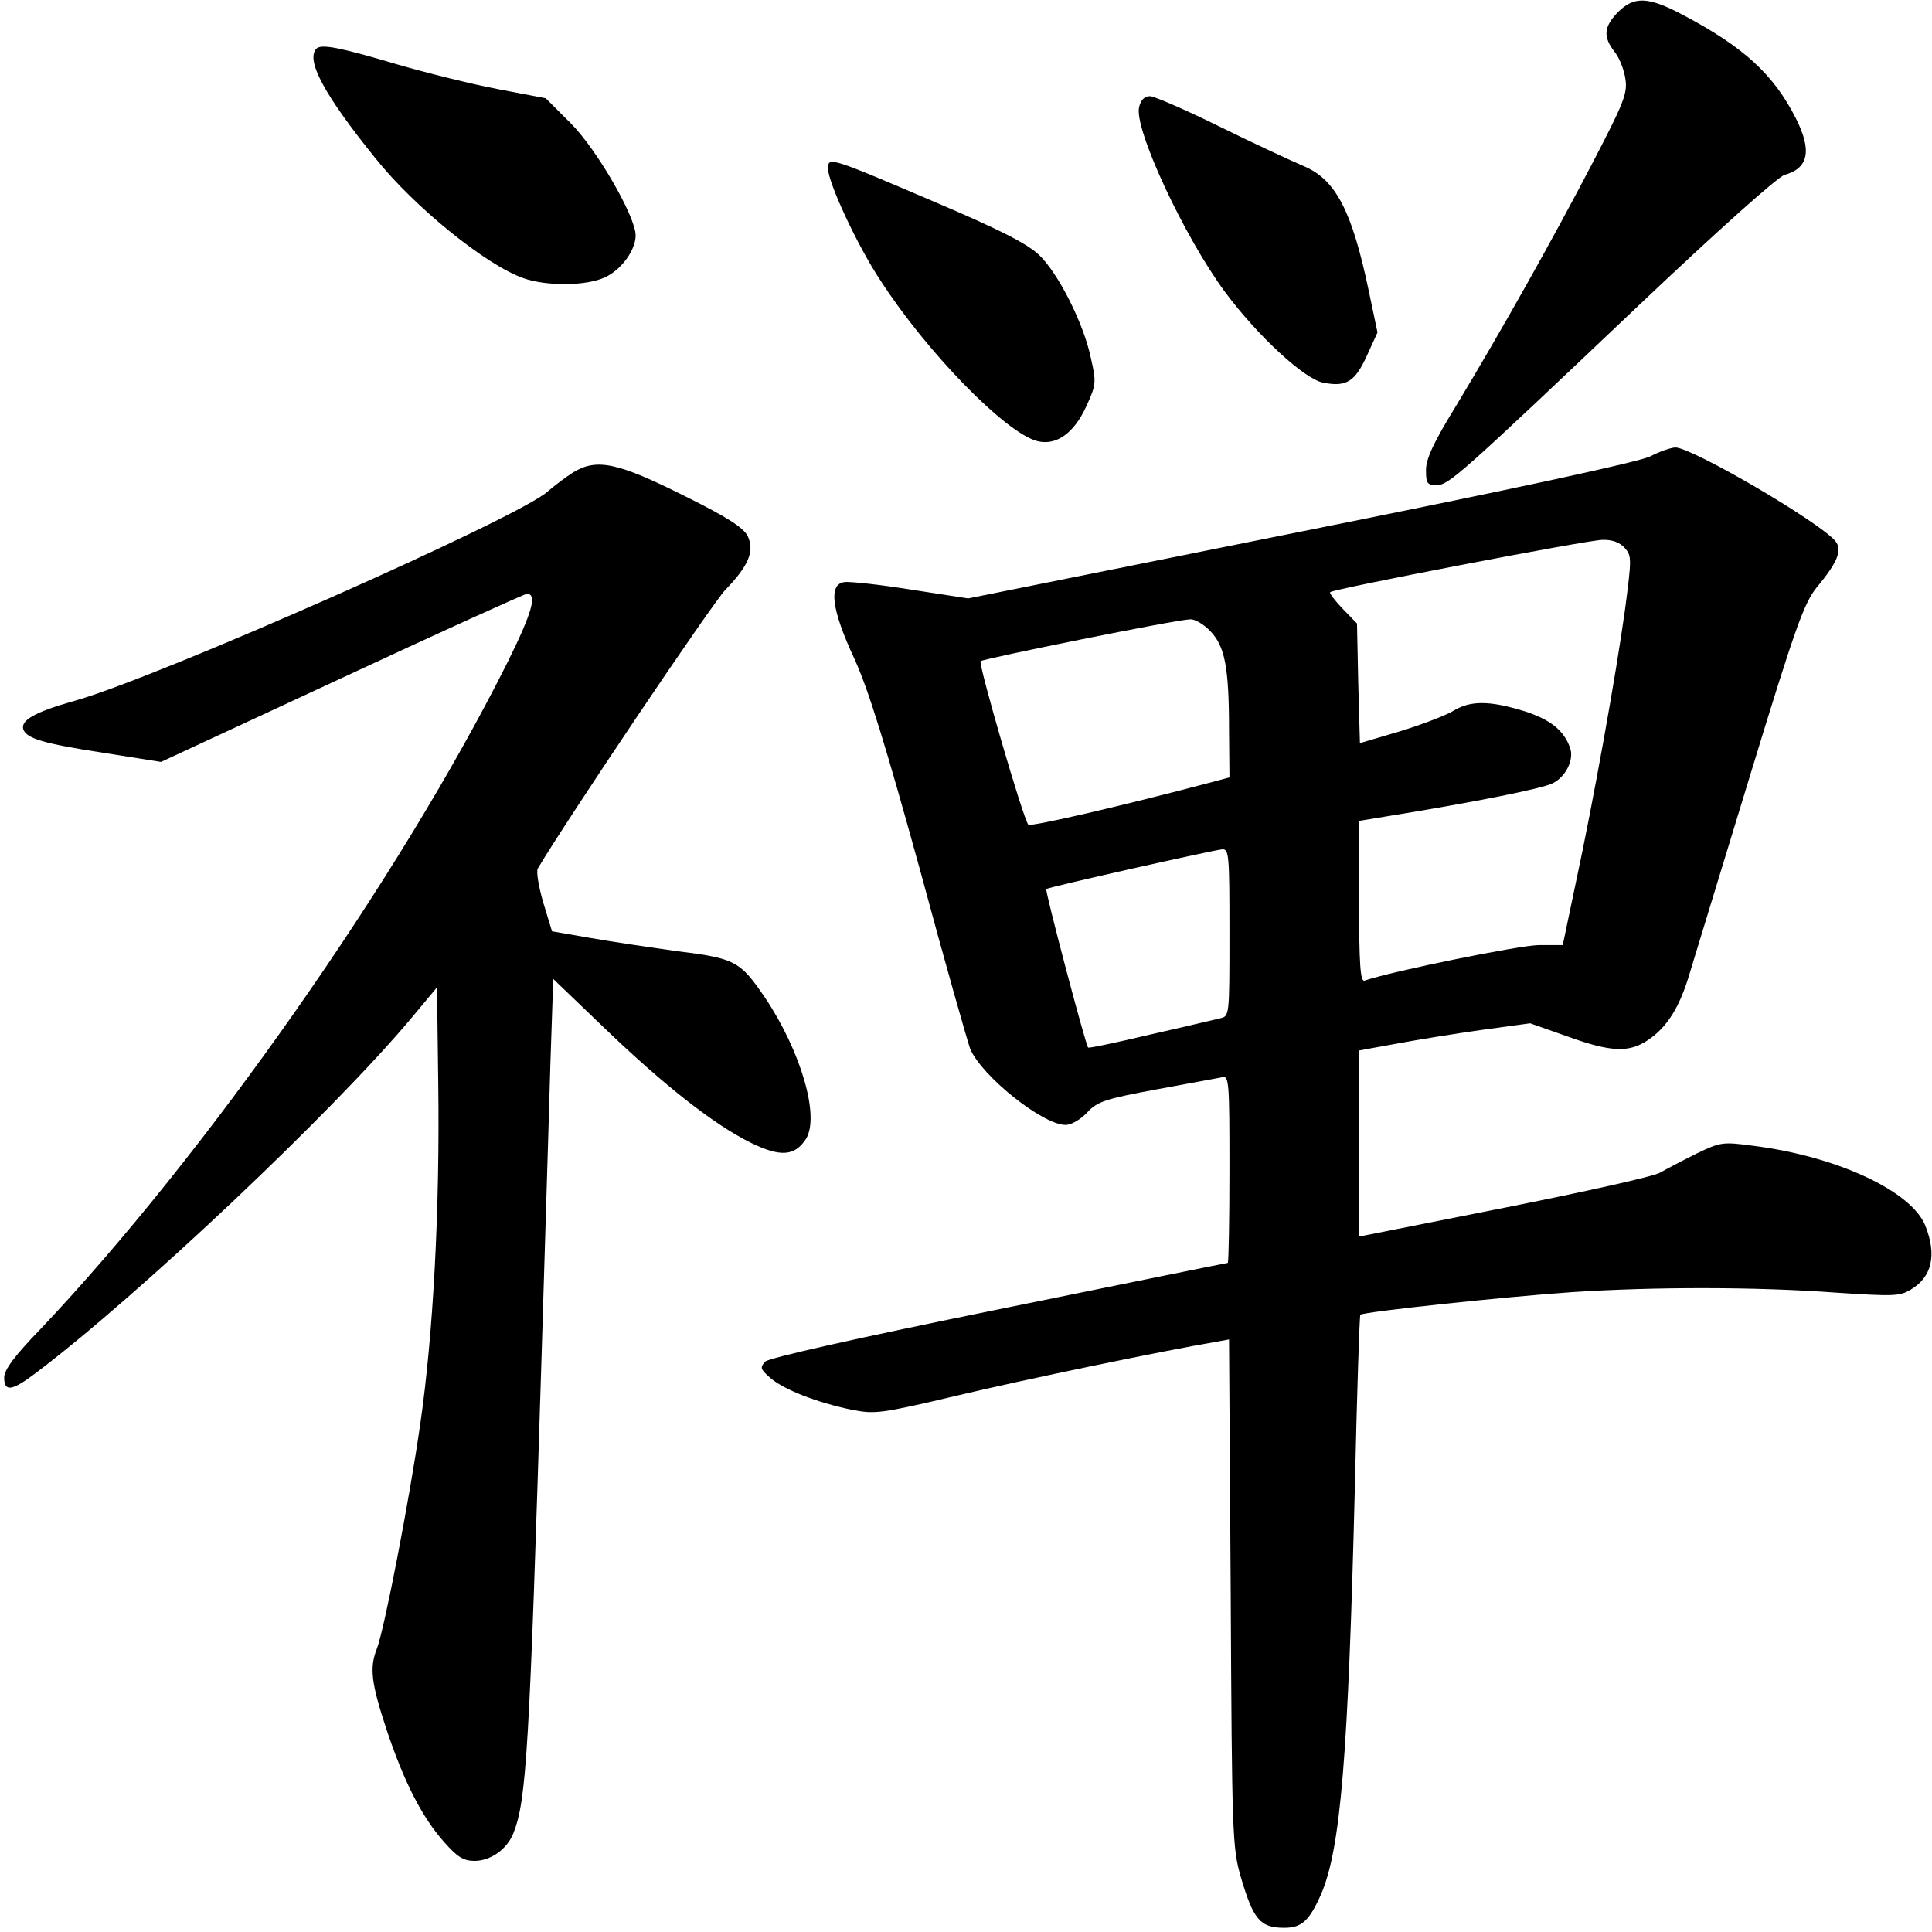
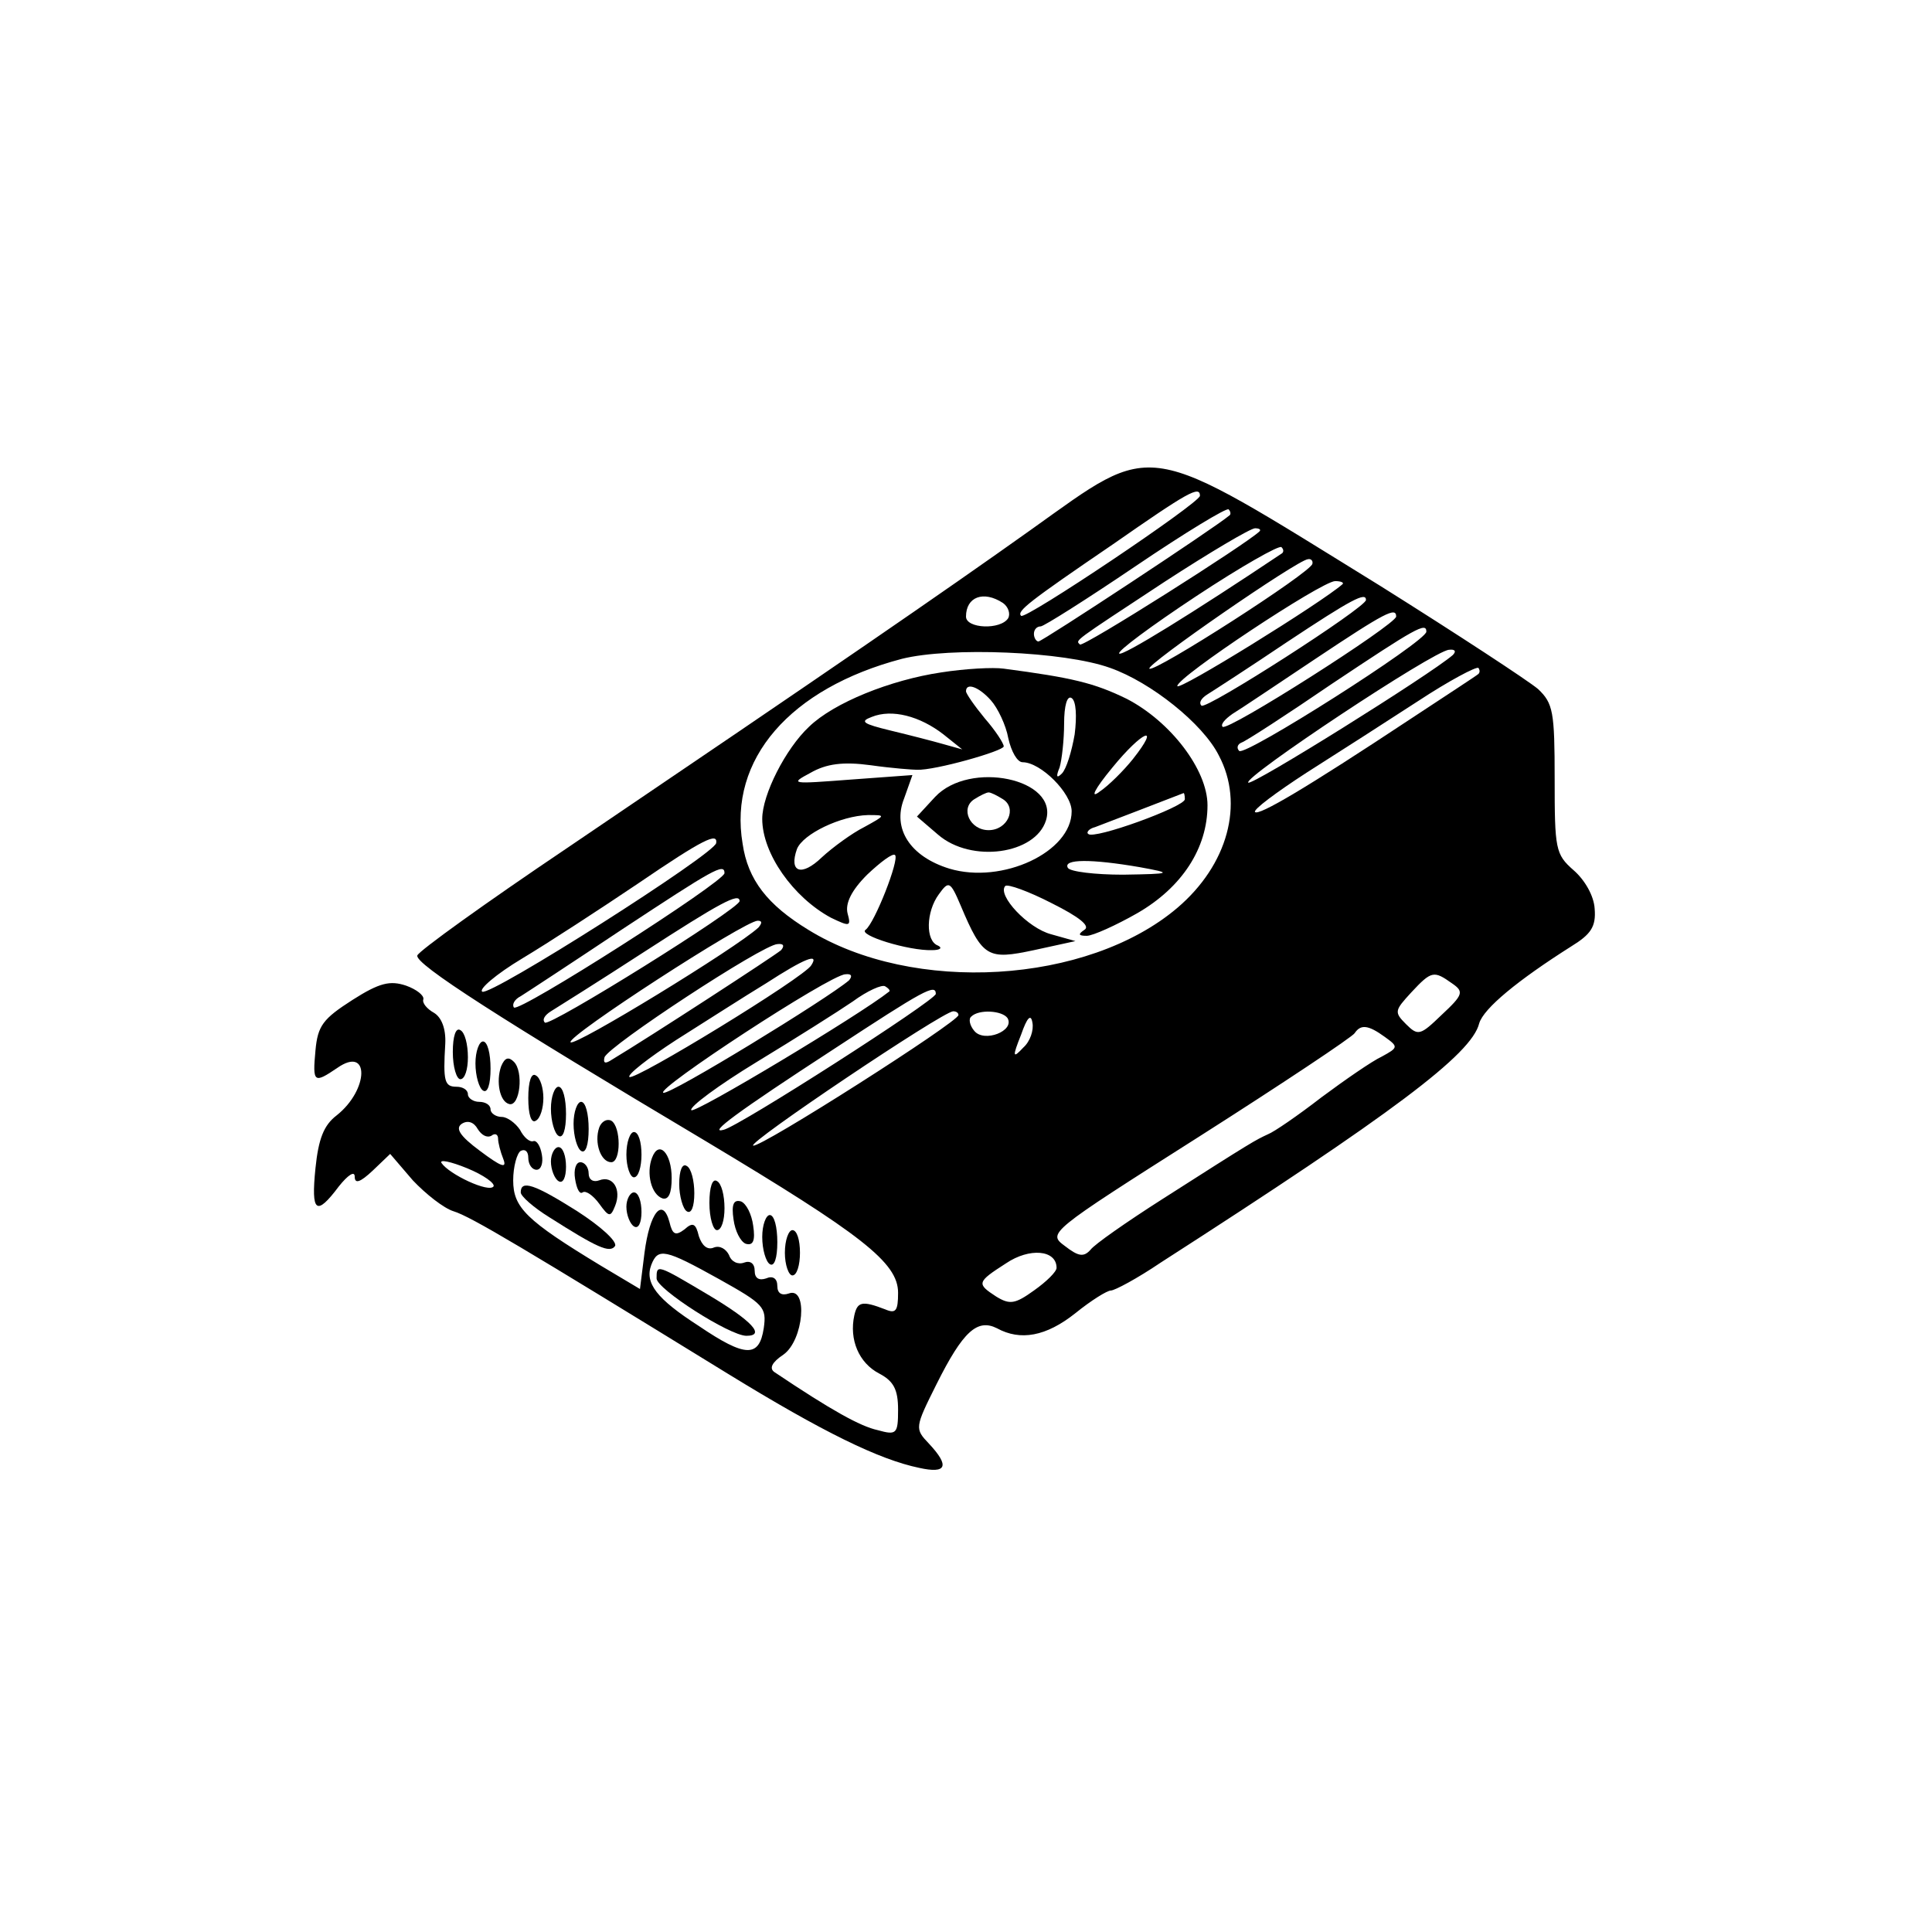
- <svg xmlns="http://www.w3.org/2000/svg" height="462pt" preserveAspectRatio="xMidYMid meet" viewBox="0 0 462 462" width="462pt">
-   <g transform="matrix(.1 0 0 -.1 0 462)">
-     <path d="m3869 4591c-34-35-36-59-8-95 12-15 23-44 26-66 5-34-5-58-80-202-96-184-214-394-323-575-56-91-74-130-74-157 0-32 3-36 25-36 29 0 50 18 484 430 190 180 333 308 349 312 57 16 65 58 27 134-53 105-124 171-270 248-83 44-117 46-156 7z" />
-     <path d="m757 4504c-27-27 19-112 142-264 94-117 264-254 352-285 56-20 152-19 196 2 39 18 73 65 73 100 0 45-93 206-155 268l-60 60-115 22c-63 12-171 39-240 59-138 41-181 49-193 38z" />
-     <path d="m2724 4364c-13-51 108-311 206-443 78-105 190-208 234-216 55-11 76 2 104 63l26 57-21 100c-40 191-79 266-156 298-28 12-119 54-200 94s-157 73-167 73c-13 0-22-9-26-26z" />
-     <path d="m1980 4217c0-33 70-184 125-267 111-172 300-366 376-385 45-11 87 19 116 82 24 52 25 58 12 115-17 84-79 206-125 249-29 27-94 60-244 124-255 109-260 111-260 82z" />
-     <path d="m3947 3529c-25-13-315-76-835-180l-797-160-136 21c-75 12-147 20-160 18-38-5-31-65 24-183 34-75 73-201 157-505 60-223 115-415 120-428 28-66 174-182 228-182 14 0 36 13 51 29 25 27 43 33 167 56 76 14 147 27 157 29 16 4 17-12 17-220 0-123-2-224-4-224s-249-50-548-111c-340-69-549-116-558-125-13-14-12-18 12-39 32-28 112-59 194-76 56-11 68-10 254 34 159 38 497 108 622 129l27 5 4-606c3-579 4-609 24-679 30-102 46-122 104-122 42 0 60 17 88 80 47 109 65 330 81 979 5 222 11 405 13 407 7 7 345 43 505 54 197 13 440 13 631-1 137-9 154-9 180 7 51 30 63 83 35 153-33 83-212 166-411 191-74 10-79 9-137-19-34-17-72-37-86-45-14-9-181-46-372-84l-348-69v222 223l88 16c48 9 140 24 204 33l117 16 88-31c105-38 148-40 194-9s76 79 100 161c12 39 77 253 145 475 108 354 128 408 158 446 51 61 62 90 45 111-38 46-343 224-383 224-12-1-38-10-59-21zm-62-219c17-19 17-25 1-147-22-159-76-460-118-655l-31-148h-57c-44 0-350-62-417-85-10-3-13 39-13 189v193l73 12c198 32 365 65 390 78 31 15 51 56 42 83-14 43-48 70-112 90-82 25-127 25-168 0-18-11-76-33-128-49l-95-28-4 143-3 143-34 35c-19 20-33 38-30 40 8 8 612 124 650 125 24 1 42-6 54-19zm-990-200c34-36 44-85 44-237l1-112-37-10c-215-57-439-109-444-103-12 13-120 384-114 391 7 6 466 99 501 100 11 1 33-12 49-29zm45-720c0-199 0-200-22-205-13-3-88-21-168-39-80-19-146-33-148-31-6 6-104 377-100 379 6 5 403 94 421 95 16 1 17-15 17-199z" />
-     <path d="m1370 3490c-19-12-46-33-60-45-65-61-932-445-1132-501-96-27-130-47-122-69 9-21 47-33 190-55l139-22 433 201c238 111 437 201 442 201 25 0 13-44-46-163-258-516-724-1180-1116-1594-64-66-88-99-88-117 0-35 18-33 76 11 244 184 711 625 899 850l60 72 3-232c4-299-12-598-43-812-26-182-86-492-104-538s-13-83 24-195c42-125 84-207 137-267 32-36 46-45 73-45 38 0 78 28 93 67 31 79 38 198 67 1138 8 270 18 583 21 697l7 207 124-119c143-137 260-229 349-273 70-34 104-32 131 9 34 53-11 209-98 339-59 86-70 93-206 110-65 9-160 23-211 32l-92 16-21 69c-11 38-17 74-13 81 68 115 417 634 449 667 55 57 70 92 53 128-10 20-48 45-151 96-160 80-210 91-267 56z" />
+ <svg xmlns="http://www.w3.org/2000/svg" version="1.0" width="256pt" height="256pt" viewBox="0 0 256 256" preserveAspectRatio="xMidYMid meet">
+   <g transform="translate(0,256) scale(0.1,-0.1)" fill="#000000" stroke="none">
+     <path d="M1366 1858 c-118 -84 -262 -183 -615 -422 -107 -72 -196 -136 -198 -142 -4 -11 110 -84 382 -246 207 -124 255 -161 255 -201 0 -24 -3 -28 -17 -22 -31 12 -37 10 -41 -8 -7 -32 6 -63 33 -77 19 -10 25 -21 25 -48 0 -32 -2 -34 -27 -27 -23 5 -61 26 -137 77 -7 5 -3 13 12 23 27 19 33 91 7 81 -9 -3 -15 0 -15 10 0 10 -6 14 -15 10 -9 -3 -15 0 -15 10 0 10 -6 14 -14 11 -8 -3 -17 1 -20 10 -4 8 -12 13 -20 10 -9 -4 -16 3 -20 15 -4 17 -8 19 -19 9 -12 -9 -16 -7 -20 10 -9 33 -26 13 -33 -41 l-6 -48 -52 31 c-99 60 -116 77 -116 113 0 18 5 36 10 39 6 3 10 -1 10 -9 0 -9 5 -16 11 -16 6 0 9 9 7 20 -2 12 -7 19 -11 18 -5 -2 -13 5 -18 15 -6 9 -17 17 -24 17 -8 0 -15 5 -15 10 0 6 -7 10 -15 10 -8 0 -15 5 -15 10 0 6 -7 10 -15 10 -16 0 -18 7 -15 57 1 20 -5 35 -15 41 -9 5 -16 13 -14 18 1 5 -9 13 -23 18 -21 7 -35 4 -71 -19 -39 -25 -46 -34 -49 -67 -4 -43 -2 -44 29 -23 43 30 42 -29 -1 -63 -17 -13 -24 -31 -28 -70 -6 -59 1 -64 31 -24 12 15 21 21 21 13 0 -10 7 -8 24 8 l23 22 30 -35 c17 -18 41 -37 54 -41 23 -7 93 -49 363 -215 127 -78 201 -114 254 -125 36 -8 41 2 13 32 -19 20 -19 21 10 79 35 70 54 87 80 74 31 -17 65 -11 104 20 21 17 42 30 47 30 5 0 35 16 66 37 308 198 412 276 422 317 6 20 51 57 122 102 26 16 33 26 31 50 -1 17 -13 38 -28 51 -24 21 -25 28 -25 121 0 89 -2 100 -22 119 -13 11 -106 72 -208 136 -319 197 -297 194 -464 75z m224 45 c-1 -10 -232 -165 -237 -159 -6 6 9 18 122 95 99 69 115 78 115 64z m39 -26 c-20 -17 -248 -167 -253 -167 -3 0 -6 5 -6 10 0 6 4 10 9 10 4 0 61 36 126 80 65 44 121 78 123 75 3 -3 3 -7 1 -8z m40 -21 c-16 -16 -234 -154 -238 -150 -6 6 -11 2 112 83 60 39 114 71 120 71 6 0 8 -2 6 -4z m30 -29 c-118 -79 -212 -137 -216 -133 -3 3 43 37 102 76 59 39 110 68 113 65 3 -3 3 -6 1 -8z m40 -14 c-1 -11 -210 -145 -216 -139 -5 5 196 144 210 145 4 1 7 -2 6 -6z m40 -27 c-27 -24 -219 -143 -219 -135 0 12 190 138 209 139 8 0 12 -2 10 -4z m-450 -25 c7 -5 10 -14 7 -20 -10 -16 -56 -14 -56 2 0 26 23 35 49 18z m481 4 c0 -10 -212 -146 -218 -140 -4 4 0 10 8 15 8 5 56 36 105 69 86 57 105 67 105 56z m40 -22 c-1 -11 -224 -153 -230 -146 -3 3 3 10 13 17 10 6 59 39 110 73 93 62 107 69 107 56z m40 -20 c0 -13 -241 -166 -248 -158 -4 4 -2 9 3 11 6 2 60 37 120 78 111 74 125 82 125 69z m-419 -48 c54 -19 123 -74 144 -116 34 -64 12 -145 -55 -202 -119 -101 -350 -115 -489 -29 -54 33 -80 66 -87 114 -19 112 63 206 211 245 64 16 215 10 276 -12z m454 17 c-30 -26 -267 -174 -271 -169 -7 7 246 175 266 176 8 1 10 -2 5 -7z m34 -25 c-2 -2 -42 -28 -89 -59 -142 -94 -202 -129 -207 -124 -3 3 28 26 68 52 41 26 108 69 148 95 41 27 77 46 80 44 2 -3 2 -6 0 -8z m-1010 -224 c-1 -14 -300 -204 -310 -197 -5 3 18 23 53 44 35 21 104 66 153 99 88 60 106 68 104 54z m11 -40 c-1 -12 -272 -185 -279 -178 -3 4 1 11 9 15 8 5 69 45 135 89 120 79 135 88 135 74z m20 -37 c0 -10 -252 -167 -258 -161 -4 4 0 10 8 15 8 5 64 40 124 79 99 64 126 79 126 67z m25 -35 c-29 -27 -245 -159 -249 -152 -5 8 231 161 248 161 6 0 6 -3 1 -9z m30 -30 c-8 -7 -174 -115 -224 -145 -9 -6 -12 -5 -10 3 5 15 209 149 229 150 8 1 10 -2 5 -8z m40 -20 c-9 -16 -235 -154 -241 -148 -3 3 25 25 62 49 38 24 91 58 119 75 51 33 71 41 60 24z m50 -20 c-28 -24 -237 -152 -246 -149 -12 4 220 156 241 157 8 1 10 -2 5 -8z m799 -4 c16 -11 15 -15 -14 -42 -28 -27 -31 -28 -47 -12 -16 16 -15 18 7 42 27 29 30 29 54 12z m-746 -11 c-39 -31 -259 -163 -262 -157 -3 4 36 33 87 64 51 31 108 67 127 80 19 14 39 23 43 20 5 -3 7 -6 5 -7z m62 -3 c-1 -9 -260 -175 -281 -180 -22 -6 17 23 146 107 119 78 135 87 135 73z m30 -28 c0 -9 -262 -176 -272 -173 -9 3 250 177 265 178 4 0 7 -2 7 -5z m65 -4 c10 -17 -31 -33 -44 -17 -6 7 -8 16 -4 19 10 10 41 8 48 -2z m21 -39 c-14 -15 -15 -13 -3 17 8 23 13 28 15 16 2 -10 -3 -25 -12 -33z m479 14 c18 -13 18 -14 -4 -26 -13 -6 -49 -31 -80 -54 -31 -24 -63 -46 -71 -49 -17 -8 -18 -8 -140 -86 -47 -30 -90 -60 -95 -67 -9 -10 -16 -9 -34 5 -23 17 -22 18 178 145 110 70 203 132 206 137 8 12 18 11 40 -5z m-1184 -131 c5 4 9 2 9 -4 0 -5 3 -17 7 -27 5 -13 -3 -10 -31 11 -27 20 -33 30 -24 36 8 5 16 2 21 -7 5 -8 12 -12 18 -9z m3 -67 c-6 -9 -59 16 -69 31 -3 5 12 2 34 -7 22 -9 37 -20 35 -24z m746 -108 c0 -5 -13 -18 -30 -30 -25 -18 -32 -19 -50 -8 -26 17 -26 19 13 44 31 21 67 18 67 -6z m-447 -15 c59 -33 63 -37 59 -65 -6 -39 -24 -39 -86 3 -56 36 -72 57 -63 81 9 23 18 21 90 -19z" />
+     <path d="M1247 1669 c-67 -10 -142 -40 -175 -72 -31 -29 -62 -90 -62 -122 0 -46 41 -104 91 -131 25 -12 27 -12 22 6 -3 13 5 30 26 51 18 17 34 29 37 26 6 -6 -27 -90 -39 -99 -11 -7 57 -28 88 -27 11 0 14 3 8 6 -17 6 -16 45 1 68 13 18 15 18 29 -15 29 -69 36 -72 97 -59 l55 12 -32 9 c-31 8 -72 52 -61 64 3 3 31 -7 62 -23 36 -18 51 -30 43 -35 -9 -6 -8 -8 3 -8 8 0 39 14 67 30 59 34 93 86 93 143 0 47 -49 111 -107 141 -43 21 -72 28 -163 40 -14 2 -51 0 -83 -5z m66 -37 c9 -10 20 -33 23 -50 4 -18 12 -32 19 -32 24 0 65 -41 65 -65 0 -54 -92 -97 -162 -76 -52 16 -76 53 -60 93 l11 31 -82 -6 c-79 -6 -81 -6 -53 9 21 12 43 15 80 10 28 -4 56 -6 61 -6 24 -1 115 25 115 31 0 4 -11 21 -25 37 -14 17 -25 33 -25 36 0 12 17 6 33 -12z m111 -45 c-4 -23 -11 -46 -17 -52 -7 -7 -8 -4 -3 8 3 10 6 37 6 58 0 24 4 38 10 34 6 -4 7 -24 4 -48z m-174 0 l25 -20 -25 7 c-14 4 -45 12 -70 18 -37 9 -41 12 -25 18 27 11 64 1 95 -23z m251 -33 c-12 -15 -32 -35 -44 -43 -13 -10 -7 3 17 32 40 49 65 59 27 11z m69 -53 c0 -10 -121 -54 -128 -46 -3 2 1 7 9 9 11 4 104 40 117 45 1 1 2 -3 2 -8z m-425 -37 c-16 -8 -42 -27 -56 -40 -27 -26 -44 -20 -33 11 8 20 58 44 94 45 24 0 24 0 -5 -16z m365 -53 c44 -8 44 -9 -22 -10 -37 0 -70 4 -73 9 -7 12 31 12 95 1z" />
+     <path d="M1239 1504 l-24 -26 28 -24 c44 -38 129 -26 143 19 17 55 -101 80 -147 31z m90 -3 c19 -12 6 -41 -19 -41 -25 0 -38 29 -19 41 8 5 16 9 19 9 3 0 11 -4 19 -9z" />
+     <path d="M870 866 c0 -14 97 -76 119 -76 26 0 7 20 -50 54 -69 41 -69 41 -69 22z" />
+     <path d="M600 1166 c0 -20 5 -36 10 -36 6 0 10 13 10 29 0 17 -4 33 -10 36 -6 4 -10 -8 -10 -29z" />
+     <path d="M630 1151 c0 -17 5 -33 10 -36 6 -4 10 8 10 29 0 20 -4 36 -10 36 -5 0 -10 -13 -10 -29z" />
+     <path d="M664 1147 c-7 -20 -2 -47 11 -50 14 -3 19 43 6 56 -7 7 -12 6 -17 -6z" />
+     <path d="M700 1105 c0 -22 4 -34 10 -30 6 3 10 17 10 30 0 13 -4 27 -10 30 -6 4 -10 -8 -10 -30z" />
+     <path d="M730 1091 c0 -17 5 -33 10 -36 6 -4 10 8 10 29 0 20 -4 36 -10 36 -5 0 -10 -13 -10 -29z" />
+     <path d="M760 1071 c0 -17 5 -33 10 -36 6 -4 10 8 10 29 0 20 -4 36 -10 36 -5 0 -10 -13 -10 -29z" />
+     <path d="M794 1066 c-7 -20 2 -46 16 -46 13 0 13 47 0 55 -6 3 -13 -1 -16 -9z" />
+     <path d="M830 1030 c0 -16 5 -30 10 -30 6 0 10 14 10 30 0 17 -4 30 -10 30 -5 0 -10 -13 -10 -30z" />
+     <path d="M730 1021 c0 -11 5 -23 10 -26 6 -4 10 5 10 19 0 14 -4 26 -10 26 -5 0 -10 -9 -10 -19z" />
+     <path d="M864 1026 c-8 -21 -1 -49 14 -54 8 -2 12 7 12 27 0 33 -17 51 -26 27z" />
+     <path d="M762 998 c2 -13 6 -21 10 -18 4 3 14 -4 22 -15 13 -18 15 -18 21 -3 9 22 -3 41 -21 34 -8 -3 -14 1 -14 9 0 8 -5 15 -11 15 -6 0 -9 -10 -7 -22z" />
+     <path d="M900 991 c0 -16 5 -33 10 -36 6 -4 10 6 10 24 0 16 -4 33 -10 36 -6 4 -10 -6 -10 -24z" />
+     <path d="M940 966 c0 -20 5 -36 10 -36 6 0 10 13 10 29 0 17 -4 33 -10 36 -6 4 -10 -8 -10 -29z" />
+     <path d="M690 980 c0 -5 17 -20 38 -33 63 -40 80 -48 87 -38 3 6 -19 26 -50 46 -57 36 -75 42 -75 25z" />
+     <path d="M830 961 c0 -11 5 -23 10 -26 6 -4 10 5 10 19 0 14 -4 26 -10 26 -5 0 -10 -9 -10 -19z" />
+     <path d="M972 944 c2 -15 9 -29 16 -32 10 -3 13 4 10 24 -2 15 -9 29 -16 32 -10 3 -13 -4 -10 -24z" />
+     <path d="M1010 921 c0 -17 5 -33 10 -36 6 -4 10 8 10 29 0 20 -4 36 -10 36 -5 0 -10 -13 -10 -29z" />
+     <path d="M1040 900 c0 -16 5 -30 10 -30 6 0 10 14 10 30 0 17 -4 30 -10 30 -5 0 -10 -13 -10 -30z" />
  </g>
</svg>
